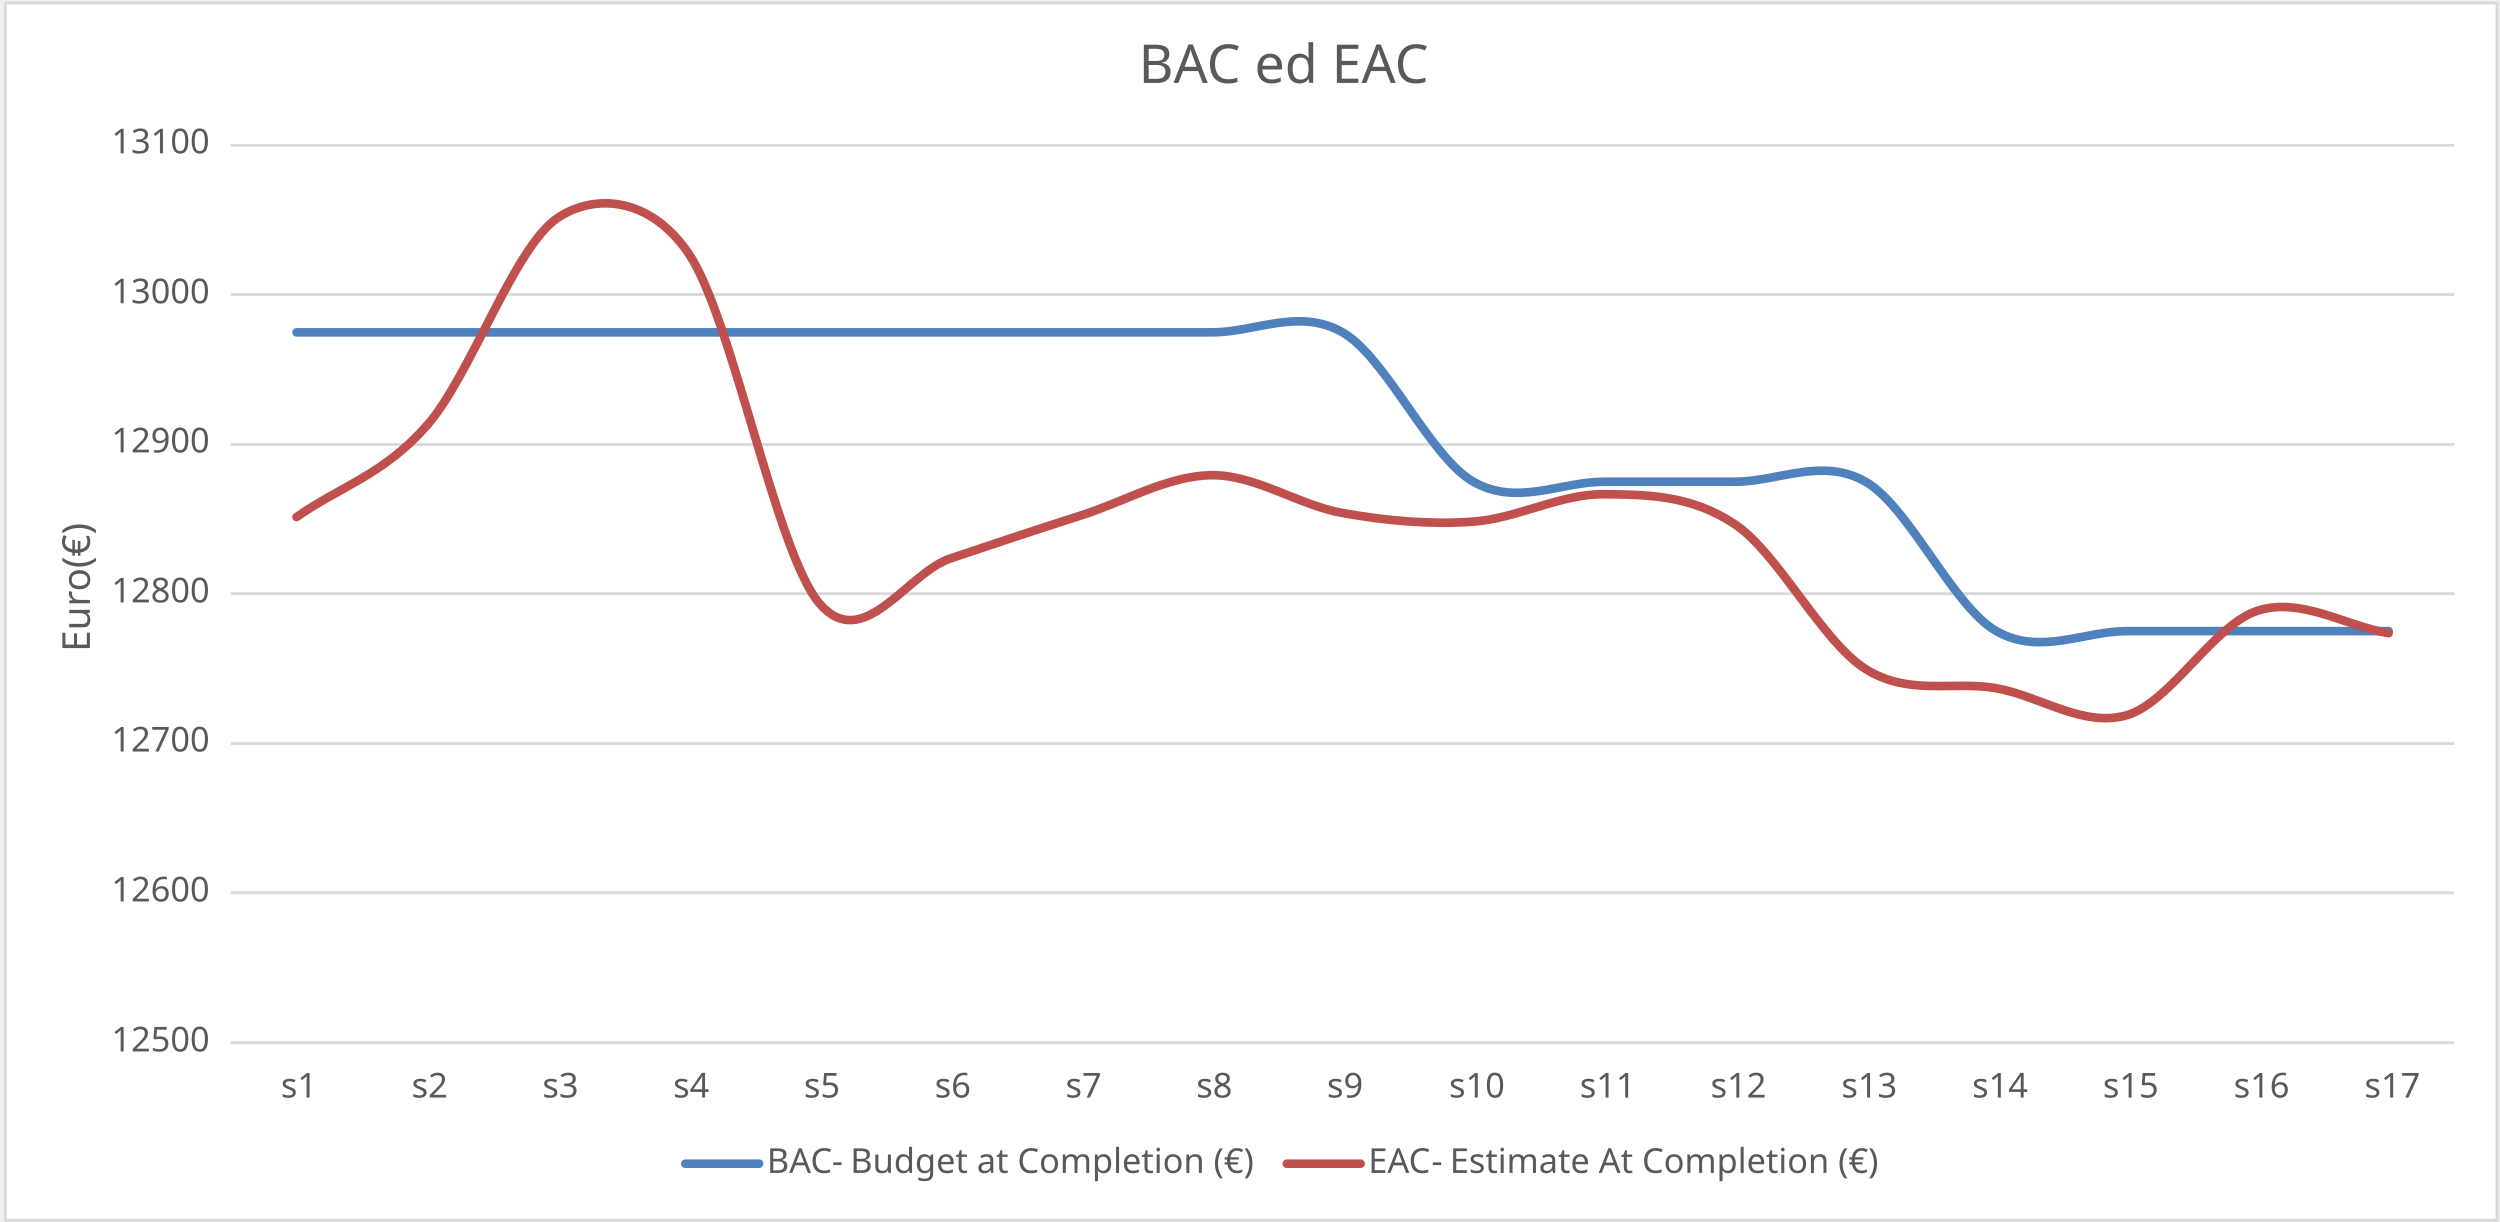
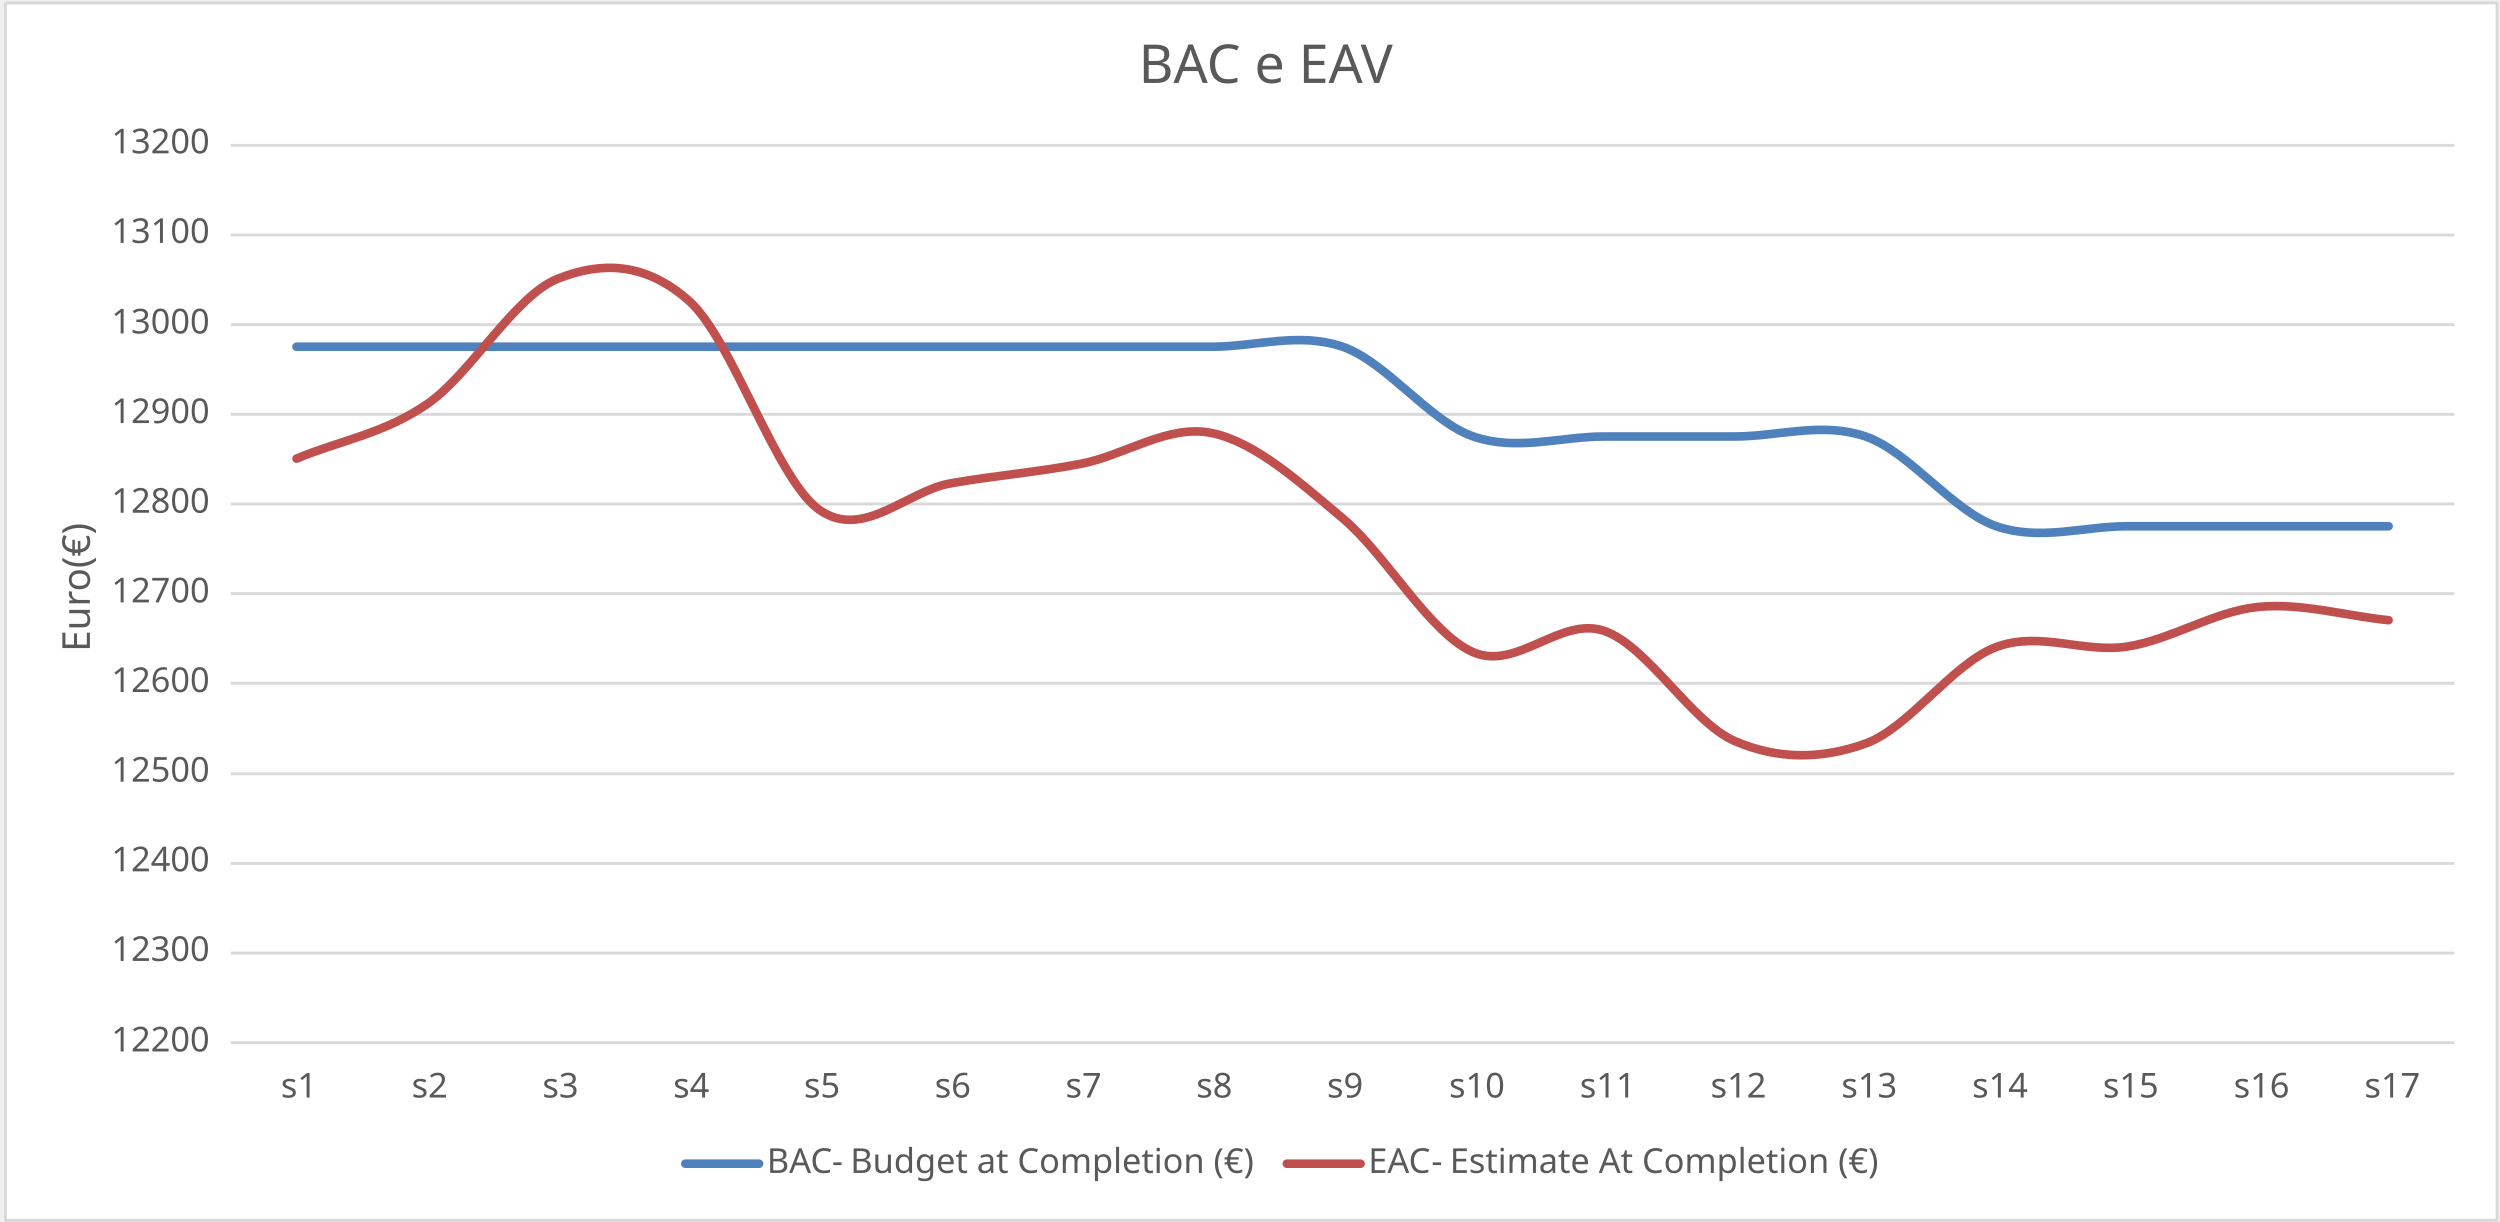
<svg xmlns="http://www.w3.org/2000/svg" width="2984" height="1458" xml:space="preserve" overflow="hidden">
  <defs>
    <clipPath id="clip0">
      <rect x="1182" y="627" width="2984" height="1458" />
    </clipPath>
    <clipPath id="clip1">
      <rect x="1182" y="627" width="2984" height="1458" />
    </clipPath>
  </defs>
  <g clip-path="url(#clip0)" transform="translate(-1182 -627)">
    <g clip-path="url(#clip1)">
      <rect x="1188" y="630" width="2974" height="1453" fill="#FFFFFF" fill-opacity="1" />
      <g>
-         <path d="M1457.5 1692.56 4111.5 1692.56M1457.5 1514.55 4111.5 1514.55M1457.5 1335.54 4111.5 1335.54M1457.5 1157.54 4111.5 1157.54M1457.5 978.532 4111.5 978.532M1457.5 800.5 4111.5 800.5" stroke="#D9D9D9" stroke-width="3.438" stroke-linecap="butt" stroke-linejoin="round" stroke-miterlimit="10" stroke-opacity="1" fill="none" fill-rule="nonzero" />
+         <path d="M1457.5 1764.56 4111.5 1764.56M1457.5 1657.55 4111.5 1657.55M1457.5 1550.55 4111.5 1550.55M1457.5 1442.55 4111.5 1442.55M1457.5 1335.54 4111.5 1335.54M1457.5 1228.54 4111.5 1228.54M1457.5 1121.54 4111.5 1121.54M1457.5 1014.53 4111.5 1014.53M1457.5 907.53 4111.5 907.53M1457.5 800.5 4111.5 800.5" stroke="#D9D9D9" stroke-width="3.438" stroke-linecap="butt" stroke-linejoin="round" stroke-miterlimit="10" stroke-opacity="1" fill="none" fill-rule="nonzero" />
      </g>
      <g>
        <path d="M1457.5 1871.5 4111.5 1871.5" stroke="#D9D9D9" stroke-width="3.438" stroke-linecap="butt" stroke-linejoin="round" stroke-miterlimit="10" stroke-opacity="1" fill="none" fill-rule="evenodd" />
      </g>
      <g>
-         <path d="M1536 1023.71C1588.02 1023.71 1640.04 1023.71 1692.06 1023.71 1744.08 1023.71 1796.1 1023.71 1848.12 1023.71 1900.15 1023.71 1952.17 1023.71 2004.19 1023.71 2056.21 1023.71 2108.23 1023.71 2160.25 1023.71 2212.27 1023.71 2264.29 1023.71 2316.31 1023.71 2368.33 1023.71 2420.35 1023.71 2472.38 1023.71 2524.4 1023.71 2576.42 1023.71 2628.44 1023.71 2680.46 1023.71 2732.48 994 2784.5 1023.71 2836.52 1053.43 2888.54 1172.29 2940.56 1202 2992.58 1231.71 3044.6 1202 3096.62 1202 3148.65 1202 3200.67 1202 3252.69 1202 3304.71 1202 3356.73 1172.29 3408.75 1202 3460.77 1231.71 3512.79 1350.57 3564.81 1380.29 3616.83 1410 3668.85 1380.29 3720.87 1380.29 3772.9 1380.29 3824.92 1380.29 3876.94 1380.29 3928.96 1380.29 3980.98 1380.29 4033 1380.29" stroke="#4F81BD" stroke-width="10.312" stroke-linecap="round" stroke-linejoin="round" stroke-miterlimit="10" stroke-opacity="1" fill="none" fill-rule="nonzero" />
+         <path d="M1536 1040.86C1588.02 1040.86 1640.04 1040.86 1692.06 1040.86 1744.08 1040.86 1796.1 1040.86 1848.12 1040.86 1900.15 1040.86 1952.17 1040.86 2004.19 1040.86 2056.21 1040.86 2108.23 1040.86 2160.25 1040.86 2212.27 1040.86 2264.29 1040.86 2316.31 1040.86 2368.33 1040.86 2420.35 1040.86 2472.38 1040.86 2524.4 1040.86 2576.42 1040.86 2628.44 1040.86 2680.46 1040.86 2732.48 1023 2784.5 1040.86 2836.52 1058.71 2888.54 1130.14 2940.56 1148 2992.58 1165.86 3044.6 1148 3096.62 1148 3148.65 1148 3200.67 1148 3252.69 1148 3304.71 1148 3356.73 1130.14 3408.75 1148 3460.77 1165.86 3512.79 1237.29 3564.81 1255.14 3616.83 1273 3668.85 1255.14 3720.87 1255.14 3772.9 1255.14 3824.92 1255.14 3876.94 1255.14 3928.96 1255.14 3980.98 1255.14 4033 1255.14" stroke="#4F81BD" stroke-width="10.312" stroke-linecap="round" stroke-linejoin="round" stroke-miterlimit="10" stroke-opacity="1" fill="none" fill-rule="nonzero" />
      </g>
      <g>
-         <path d="M1536 1244.13C1588.02 1207.51 1640.04 1193.85 1692.06 1134.28 1744.08 1074.72 1796.1 920.786 1848.12 886.738 1893.56 857 1958.75 862.921 2004.19 929.987 2056.21 1006.78 2108.23 1286.87 2160.25 1347.47 2212.27 1408.07 2264.29 1311.14 2316.31 1293.59 2368.33 1276.05 2420.35 1258.77 2472.38 1242.2 2524.4 1225.63 2576.42 1194.66 2628.44 1194.18 2680.46 1193.7 2732.48 1230.1 2784.5 1239.34 2836.52 1248.58 2888.54 1253.39 2940.56 1249.65 2992.58 1245.91 3044.6 1216.37 3096.62 1216.88 3148.65 1217.4 3200.67 1217.97 3252.69 1252.74 3304.71 1287.51 3356.73 1392.89 3408.75 1425.52 3460.77 1458.15 3512.79 1439.32 3564.81 1448.49 3616.83 1457.67 3668.85 1496 3720.87 1480.56 3772.9 1465.12 3824.92 1372.14 3876.94 1355.85 3928.96 1339.55 3980.98 1373.81 4033 1382.79" stroke="#C0504D" stroke-width="10.312" stroke-linecap="round" stroke-linejoin="round" stroke-miterlimit="10" stroke-opacity="1" fill="none" fill-rule="nonzero" />
+         <path d="M1536 1174.39C1588.02 1152.64 1640.04 1144.95 1692.06 1109.14 1744.08 1073.33 1796.1 980.076 1848.12 959.538 1900.15 939 1952.17 939.882 2004.19 985.914 2056.21 1031.94 2108.23 1199.38 2160.25 1235.73 2212.27 1272.07 2264.29 1213.17 2316.31 1203.98 2368.33 1194.78 2420.35 1190.58 2472.38 1180.56 2524.4 1170.54 2576.42 1133.05 2628.44 1143.88 2680.46 1154.7 2732.48 1201.9 2784.5 1245.51 2836.52 1289.13 2888.54 1383.16 2940.56 1405.57 2992.58 1427.98 3044.6 1362.32 3096.62 1379.99 3148.65 1397.65 3200.67 1489.16 3252.69 1511.58 3304.71 1534 3356.73 1533.21 3408.75 1514.49 3460.77 1495.78 3512.79 1418.56 3564.81 1399.28 3616.83 1379.99 3668.85 1406.74 3720.87 1398.78 3772.9 1390.81 3824.92 1356.75 3876.94 1351.5 3928.96 1346.25 3980.98 1362.01 4033 1367.27" stroke="#C0504D" stroke-width="10.312" stroke-linecap="round" stroke-linejoin="round" stroke-miterlimit="10" stroke-opacity="1" fill="none" fill-rule="nonzero" />
      </g>
      <g>
-         <text fill="#595959" fill-opacity="1" font-family="Calibri,Calibri_MSFontService,sans-serif" font-style="normal" font-variant="normal" font-weight="400" font-stretch="normal" font-size="41" text-anchor="start" direction="ltr" writing-mode="lr-tb" unicode-bidi="normal" text-decoration="none" transform="matrix(1 0 0 1 1314.98 1882)">12500</text>
+         <text fill="#595959" fill-opacity="1" font-family="Calibri,Calibri_MSFontService,sans-serif" font-style="normal" font-variant="normal" font-weight="400" font-stretch="normal" font-size="41" text-anchor="start" direction="ltr" writing-mode="lr-tb" unicode-bidi="normal" text-decoration="none" transform="matrix(1 0 0 1 1314.98 1882)">12200</text>
      </g>
      <g>
-         <text fill="#595959" fill-opacity="1" font-family="Calibri,Calibri_MSFontService,sans-serif" font-style="normal" font-variant="normal" font-weight="400" font-stretch="normal" font-size="41" text-anchor="start" direction="ltr" writing-mode="lr-tb" unicode-bidi="normal" text-decoration="none" transform="matrix(1 0 0 1 1314.98 1703)">12600</text>
+         <text fill="#595959" fill-opacity="1" font-family="Calibri,Calibri_MSFontService,sans-serif" font-style="normal" font-variant="normal" font-weight="400" font-stretch="normal" font-size="41" text-anchor="start" direction="ltr" writing-mode="lr-tb" unicode-bidi="normal" text-decoration="none" transform="matrix(1 0 0 1 1314.98 1774)">12300</text>
      </g>
      <g>
-         <text fill="#595959" fill-opacity="1" font-family="Calibri,Calibri_MSFontService,sans-serif" font-style="normal" font-variant="normal" font-weight="400" font-stretch="normal" font-size="41" text-anchor="start" direction="ltr" writing-mode="lr-tb" unicode-bidi="normal" text-decoration="none" transform="matrix(1 0 0 1 1314.98 1524)">12700</text>
+         <text fill="#595959" fill-opacity="1" font-family="Calibri,Calibri_MSFontService,sans-serif" font-style="normal" font-variant="normal" font-weight="400" font-stretch="normal" font-size="41" text-anchor="start" direction="ltr" writing-mode="lr-tb" unicode-bidi="normal" text-decoration="none" transform="matrix(1 0 0 1 1314.98 1667)">12400</text>
      </g>
      <g>
-         <text fill="#595959" fill-opacity="1" font-family="Calibri,Calibri_MSFontService,sans-serif" font-style="normal" font-variant="normal" font-weight="400" font-stretch="normal" font-size="41" text-anchor="start" direction="ltr" writing-mode="lr-tb" unicode-bidi="normal" text-decoration="none" transform="matrix(1 0 0 1 1314.98 1346)">12800</text>
+         <text fill="#595959" fill-opacity="1" font-family="Calibri,Calibri_MSFontService,sans-serif" font-style="normal" font-variant="normal" font-weight="400" font-stretch="normal" font-size="41" text-anchor="start" direction="ltr" writing-mode="lr-tb" unicode-bidi="normal" text-decoration="none" transform="matrix(1 0 0 1 1314.98 1560)">12500</text>
      </g>
      <g>
-         <text fill="#595959" fill-opacity="1" font-family="Calibri,Calibri_MSFontService,sans-serif" font-style="normal" font-variant="normal" font-weight="400" font-stretch="normal" font-size="41" text-anchor="start" direction="ltr" writing-mode="lr-tb" unicode-bidi="normal" text-decoration="none" transform="matrix(1 0 0 1 1314.98 1167)">12900</text>
+         <text fill="#595959" fill-opacity="1" font-family="Calibri,Calibri_MSFontService,sans-serif" font-style="normal" font-variant="normal" font-weight="400" font-stretch="normal" font-size="41" text-anchor="start" direction="ltr" writing-mode="lr-tb" unicode-bidi="normal" text-decoration="none" transform="matrix(1 0 0 1 1314.98 1453)">12600</text>
      </g>
      <g>
-         <text fill="#595959" fill-opacity="1" font-family="Calibri,Calibri_MSFontService,sans-serif" font-style="normal" font-variant="normal" font-weight="400" font-stretch="normal" font-size="41" text-anchor="start" direction="ltr" writing-mode="lr-tb" unicode-bidi="normal" text-decoration="none" transform="matrix(1 0 0 1 1314.98 989)">13000</text>
+         <text fill="#595959" fill-opacity="1" font-family="Calibri,Calibri_MSFontService,sans-serif" font-style="normal" font-variant="normal" font-weight="400" font-stretch="normal" font-size="41" text-anchor="start" direction="ltr" writing-mode="lr-tb" unicode-bidi="normal" text-decoration="none" transform="matrix(1 0 0 1 1314.98 1346)">12700</text>
      </g>
      <g>
-         <text fill="#595959" fill-opacity="1" font-family="Calibri,Calibri_MSFontService,sans-serif" font-style="normal" font-variant="normal" font-weight="400" font-stretch="normal" font-size="41" text-anchor="start" direction="ltr" writing-mode="lr-tb" unicode-bidi="normal" text-decoration="none" transform="matrix(1 0 0 1 1314.98 810)">13100</text>
+         <text fill="#595959" fill-opacity="1" font-family="Calibri,Calibri_MSFontService,sans-serif" font-style="normal" font-variant="normal" font-weight="400" font-stretch="normal" font-size="41" text-anchor="start" direction="ltr" writing-mode="lr-tb" unicode-bidi="normal" text-decoration="none" transform="matrix(1 0 0 1 1314.98 1239)">12800</text>
+       </g>
+       <g>
+         <text fill="#595959" fill-opacity="1" font-family="Calibri,Calibri_MSFontService,sans-serif" font-style="normal" font-variant="normal" font-weight="400" font-stretch="normal" font-size="41" text-anchor="start" direction="ltr" writing-mode="lr-tb" unicode-bidi="normal" text-decoration="none" transform="matrix(1 0 0 1 1314.98 1132)">12900</text>
+       </g>
+       <g>
+         <text fill="#595959" fill-opacity="1" font-family="Calibri,Calibri_MSFontService,sans-serif" font-style="normal" font-variant="normal" font-weight="400" font-stretch="normal" font-size="41" text-anchor="start" direction="ltr" writing-mode="lr-tb" unicode-bidi="normal" text-decoration="none" transform="matrix(1 0 0 1 1314.98 1025)">13000</text>
+       </g>
+       <g>
+         <text fill="#595959" fill-opacity="1" font-family="Calibri,Calibri_MSFontService,sans-serif" font-style="normal" font-variant="normal" font-weight="400" font-stretch="normal" font-size="41" text-anchor="start" direction="ltr" writing-mode="lr-tb" unicode-bidi="normal" text-decoration="none" transform="matrix(1 0 0 1 1314.98 917)">13100</text>
+       </g>
+       <g>
+         <text fill="#595959" fill-opacity="1" font-family="Calibri,Calibri_MSFontService,sans-serif" font-style="normal" font-variant="normal" font-weight="400" font-stretch="normal" font-size="41" text-anchor="start" direction="ltr" writing-mode="lr-tb" unicode-bidi="normal" text-decoration="none" transform="matrix(1 0 0 1 1314.98 810)">13200</text>
      </g>
      <g>
        <text fill="#595959" fill-opacity="1" font-family="Calibri,Calibri_MSFontService,sans-serif" font-style="normal" font-variant="normal" font-weight="400" font-stretch="normal" font-size="41" text-anchor="start" direction="ltr" writing-mode="lr-tb" unicode-bidi="normal" text-decoration="none" transform="matrix(1 0 0 1 1517.28 1937)">s1</text>
      </g>
      <g>
        <text fill="#595959" fill-opacity="1" font-family="Calibri,Calibri_MSFontService,sans-serif" font-style="normal" font-variant="normal" font-weight="400" font-stretch="normal" font-size="41" text-anchor="start" direction="ltr" writing-mode="lr-tb" unicode-bidi="normal" text-decoration="none" transform="matrix(1 0 0 1 1673.36 1937)">s2</text>
      </g>
      <g>
        <text fill="#595959" fill-opacity="1" font-family="Calibri,Calibri_MSFontService,sans-serif" font-style="normal" font-variant="normal" font-weight="400" font-stretch="normal" font-size="41" text-anchor="start" direction="ltr" writing-mode="lr-tb" unicode-bidi="normal" text-decoration="none" transform="matrix(1 0 0 1 1829.45 1937)">s3</text>
      </g>
      <g>
        <text fill="#595959" fill-opacity="1" font-family="Calibri,Calibri_MSFontService,sans-serif" font-style="normal" font-variant="normal" font-weight="400" font-stretch="normal" font-size="41" text-anchor="start" direction="ltr" writing-mode="lr-tb" unicode-bidi="normal" text-decoration="none" transform="matrix(1 0 0 1 1985.54 1937)">s4</text>
      </g>
      <g>
        <text fill="#595959" fill-opacity="1" font-family="Calibri,Calibri_MSFontService,sans-serif" font-style="normal" font-variant="normal" font-weight="400" font-stretch="normal" font-size="41" text-anchor="start" direction="ltr" writing-mode="lr-tb" unicode-bidi="normal" text-decoration="none" transform="matrix(1 0 0 1 2141.63 1937)">s5</text>
      </g>
      <g>
        <text fill="#595959" fill-opacity="1" font-family="Calibri,Calibri_MSFontService,sans-serif" font-style="normal" font-variant="normal" font-weight="400" font-stretch="normal" font-size="41" text-anchor="start" direction="ltr" writing-mode="lr-tb" unicode-bidi="normal" text-decoration="none" transform="matrix(1 0 0 1 2297.72 1937)">s6</text>
      </g>
      <g>
        <text fill="#595959" fill-opacity="1" font-family="Calibri,Calibri_MSFontService,sans-serif" font-style="normal" font-variant="normal" font-weight="400" font-stretch="normal" font-size="41" text-anchor="start" direction="ltr" writing-mode="lr-tb" unicode-bidi="normal" text-decoration="none" transform="matrix(1 0 0 1 2453.81 1937)">s7</text>
      </g>
      <g>
        <text fill="#595959" fill-opacity="1" font-family="Calibri,Calibri_MSFontService,sans-serif" font-style="normal" font-variant="normal" font-weight="400" font-stretch="normal" font-size="41" text-anchor="start" direction="ltr" writing-mode="lr-tb" unicode-bidi="normal" text-decoration="none" transform="matrix(1 0 0 1 2609.89 1937)">s8</text>
      </g>
      <g>
        <text fill="#595959" fill-opacity="1" font-family="Calibri,Calibri_MSFontService,sans-serif" font-style="normal" font-variant="normal" font-weight="400" font-stretch="normal" font-size="41" text-anchor="start" direction="ltr" writing-mode="lr-tb" unicode-bidi="normal" text-decoration="none" transform="matrix(1 0 0 1 2765.98 1937)">s9</text>
      </g>
      <g>
        <text fill="#595959" fill-opacity="1" font-family="Calibri,Calibri_MSFontService,sans-serif" font-style="normal" font-variant="normal" font-weight="400" font-stretch="normal" font-size="41" text-anchor="start" direction="ltr" writing-mode="lr-tb" unicode-bidi="normal" text-decoration="none" transform="matrix(1 0 0 1 2911.62 1937)">s10</text>
      </g>
      <g>
        <text fill="#595959" fill-opacity="1" font-family="Calibri,Calibri_MSFontService,sans-serif" font-style="normal" font-variant="normal" font-weight="400" font-stretch="normal" font-size="41" text-anchor="start" direction="ltr" writing-mode="lr-tb" unicode-bidi="normal" text-decoration="none" transform="matrix(1 0 0 1 3067.71 1937)">s11</text>
      </g>
      <g>
        <text fill="#595959" fill-opacity="1" font-family="Calibri,Calibri_MSFontService,sans-serif" font-style="normal" font-variant="normal" font-weight="400" font-stretch="normal" font-size="41" text-anchor="start" direction="ltr" writing-mode="lr-tb" unicode-bidi="normal" text-decoration="none" transform="matrix(1 0 0 1 3223.8 1937)">s12</text>
      </g>
      <g>
        <text fill="#595959" fill-opacity="1" font-family="Calibri,Calibri_MSFontService,sans-serif" font-style="normal" font-variant="normal" font-weight="400" font-stretch="normal" font-size="41" text-anchor="start" direction="ltr" writing-mode="lr-tb" unicode-bidi="normal" text-decoration="none" transform="matrix(1 0 0 1 3379.89 1937)">s13</text>
      </g>
      <g>
        <text fill="#595959" fill-opacity="1" font-family="Calibri,Calibri_MSFontService,sans-serif" font-style="normal" font-variant="normal" font-weight="400" font-stretch="normal" font-size="41" text-anchor="start" direction="ltr" writing-mode="lr-tb" unicode-bidi="normal" text-decoration="none" transform="matrix(1 0 0 1 3535.97 1937)">s14</text>
      </g>
      <g>
        <text fill="#595959" fill-opacity="1" font-family="Calibri,Calibri_MSFontService,sans-serif" font-style="normal" font-variant="normal" font-weight="400" font-stretch="normal" font-size="41" text-anchor="start" direction="ltr" writing-mode="lr-tb" unicode-bidi="normal" text-decoration="none" transform="matrix(1 0 0 1 3692.06 1937)">s15</text>
      </g>
      <g>
        <text fill="#595959" fill-opacity="1" font-family="Calibri,Calibri_MSFontService,sans-serif" font-style="normal" font-variant="normal" font-weight="400" font-stretch="normal" font-size="41" text-anchor="start" direction="ltr" writing-mode="lr-tb" unicode-bidi="normal" text-decoration="none" transform="matrix(1 0 0 1 3848.15 1937)">s16</text>
      </g>
      <g>
        <text fill="#595959" fill-opacity="1" font-family="Calibri,Calibri_MSFontService,sans-serif" font-style="normal" font-variant="normal" font-weight="400" font-stretch="normal" font-size="41" text-anchor="start" direction="ltr" writing-mode="lr-tb" unicode-bidi="normal" text-decoration="none" transform="matrix(1 0 0 1 4004.24 1937)">s17</text>
      </g>
      <g>
        <text fill="#595959" fill-opacity="1" font-family="Calibri,Calibri_MSFontService,sans-serif" font-style="normal" font-variant="normal" font-weight="400" font-stretch="normal" font-size="46" text-anchor="start" direction="ltr" writing-mode="lr-tb" unicode-bidi="normal" text-decoration="none" transform="matrix(6.12323e-17 -1 1 6.12323e-17 1289.29 1405)">Euro(€)</text>
      </g>
      <g>
-         <text fill="#595959" fill-opacity="1" font-family="Calibri,Calibri_MSFontService,sans-serif" font-style="normal" font-variant="normal" font-weight="400" font-stretch="normal" font-size="64" text-anchor="start" direction="ltr" writing-mode="lr-tb" unicode-bidi="normal" text-decoration="none" transform="matrix(1 0 0 1 2541.1 726)">BAC ed EAC</text>
+         <text fill="#595959" fill-opacity="1" font-family="Calibri,Calibri_MSFontService,sans-serif" font-style="normal" font-variant="normal" font-weight="400" font-stretch="normal" font-size="64" text-anchor="start" direction="ltr" writing-mode="lr-tb" unicode-bidi="normal" text-decoration="none" transform="matrix(1 0 0 1 2541.1 726)">BAC e EAV</text>
      </g>
      <g>
        <path d="M2000 2016 2088 2016" stroke="#4F81BD" stroke-width="10.312" stroke-linecap="round" stroke-linejoin="round" stroke-miterlimit="10" stroke-opacity="1" fill="none" fill-rule="evenodd" />
      </g>
      <g>
        <text fill="#595959" fill-opacity="1" font-family="Calibri,Calibri_MSFontService,sans-serif" font-style="normal" font-variant="normal" font-weight="400" font-stretch="normal" font-size="41" text-anchor="start" direction="ltr" writing-mode="lr-tb" unicode-bidi="normal" text-decoration="none" transform="matrix(1 0 0 1 2097.3 2027)">BAC </text>
      </g>
      <g>
        <text fill="#595959" fill-opacity="1" font-family="Calibri,Calibri_MSFontService,sans-serif" font-style="normal" font-variant="normal" font-weight="400" font-stretch="normal" font-size="41" text-anchor="start" direction="ltr" writing-mode="lr-tb" unicode-bidi="normal" text-decoration="none" transform="matrix(1 0 0 1 2174.95 2027)">-</text>
      </g>
      <g>
        <text fill="#595959" fill-opacity="1" font-family="Calibri,Calibri_MSFontService,sans-serif" font-style="normal" font-variant="normal" font-weight="400" font-stretch="normal" font-size="41" text-anchor="start" direction="ltr" writing-mode="lr-tb" unicode-bidi="normal" text-decoration="none" transform="matrix(1 0 0 1 2196.9 2027)">Budget at Completion (€)</text>
      </g>
      <g>
        <path d="M2718 2016 2806 2016" stroke="#C0504D" stroke-width="10.312" stroke-linecap="round" stroke-linejoin="round" stroke-miterlimit="10" stroke-opacity="1" fill="none" fill-rule="evenodd" />
      </g>
      <g>
        <text fill="#595959" fill-opacity="1" font-family="Calibri,Calibri_MSFontService,sans-serif" font-style="normal" font-variant="normal" font-weight="400" font-stretch="normal" font-size="41" text-anchor="start" direction="ltr" writing-mode="lr-tb" unicode-bidi="normal" text-decoration="none" transform="matrix(1 0 0 1 2815.18 2027)">EAC </text>
      </g>
      <g>
        <text fill="#595959" fill-opacity="1" font-family="Calibri,Calibri_MSFontService,sans-serif" font-style="normal" font-variant="normal" font-weight="400" font-stretch="normal" font-size="41" text-anchor="start" direction="ltr" writing-mode="lr-tb" unicode-bidi="normal" text-decoration="none" transform="matrix(1 0 0 1 2890.53 2027)">-</text>
      </g>
      <g>
        <text fill="#595959" fill-opacity="1" font-family="Calibri,Calibri_MSFontService,sans-serif" font-style="normal" font-variant="normal" font-weight="400" font-stretch="normal" font-size="41" text-anchor="start" direction="ltr" writing-mode="lr-tb" unicode-bidi="normal" text-decoration="none" transform="matrix(1 0 0 1 2912.48 2027)">Estimate At Completion (€)</text>
      </g>
      <rect x="1188.5" y="630.5" width="2974" height="1453" stroke="#D9D9D9" stroke-width="3.438" stroke-linecap="butt" stroke-linejoin="round" stroke-miterlimit="10" stroke-opacity="1" fill="none" />
    </g>
  </g>
</svg>
